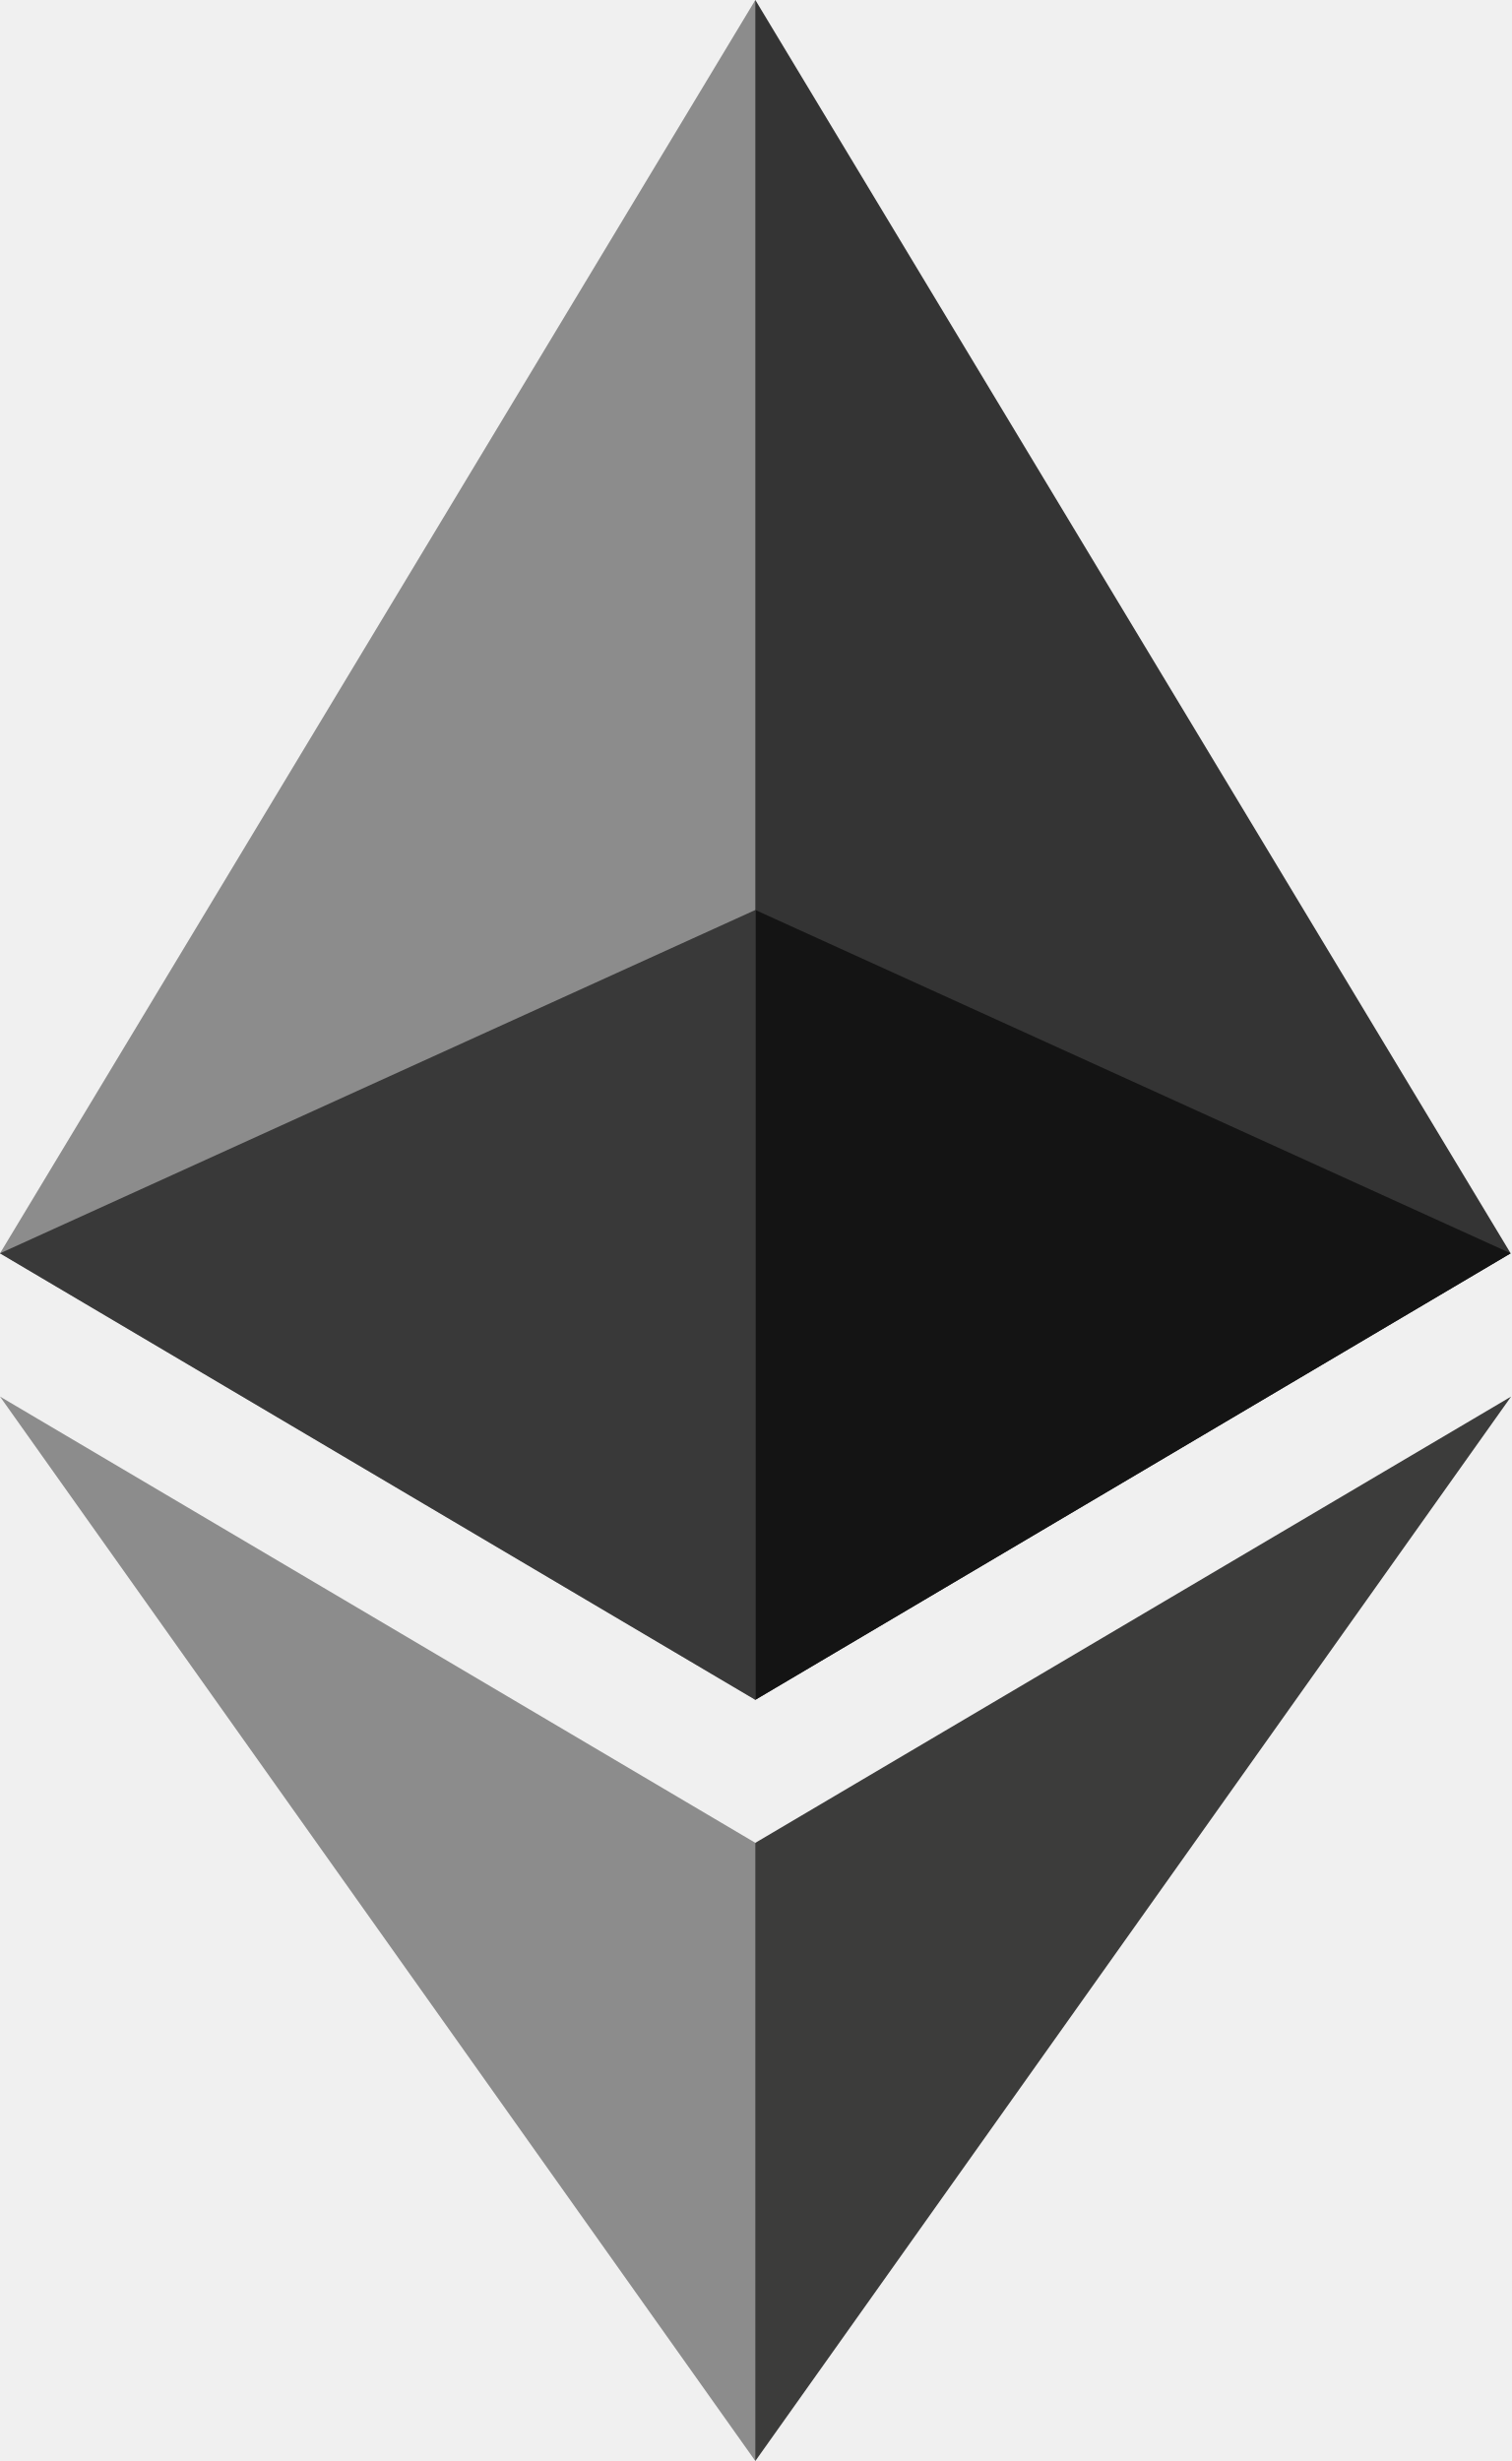
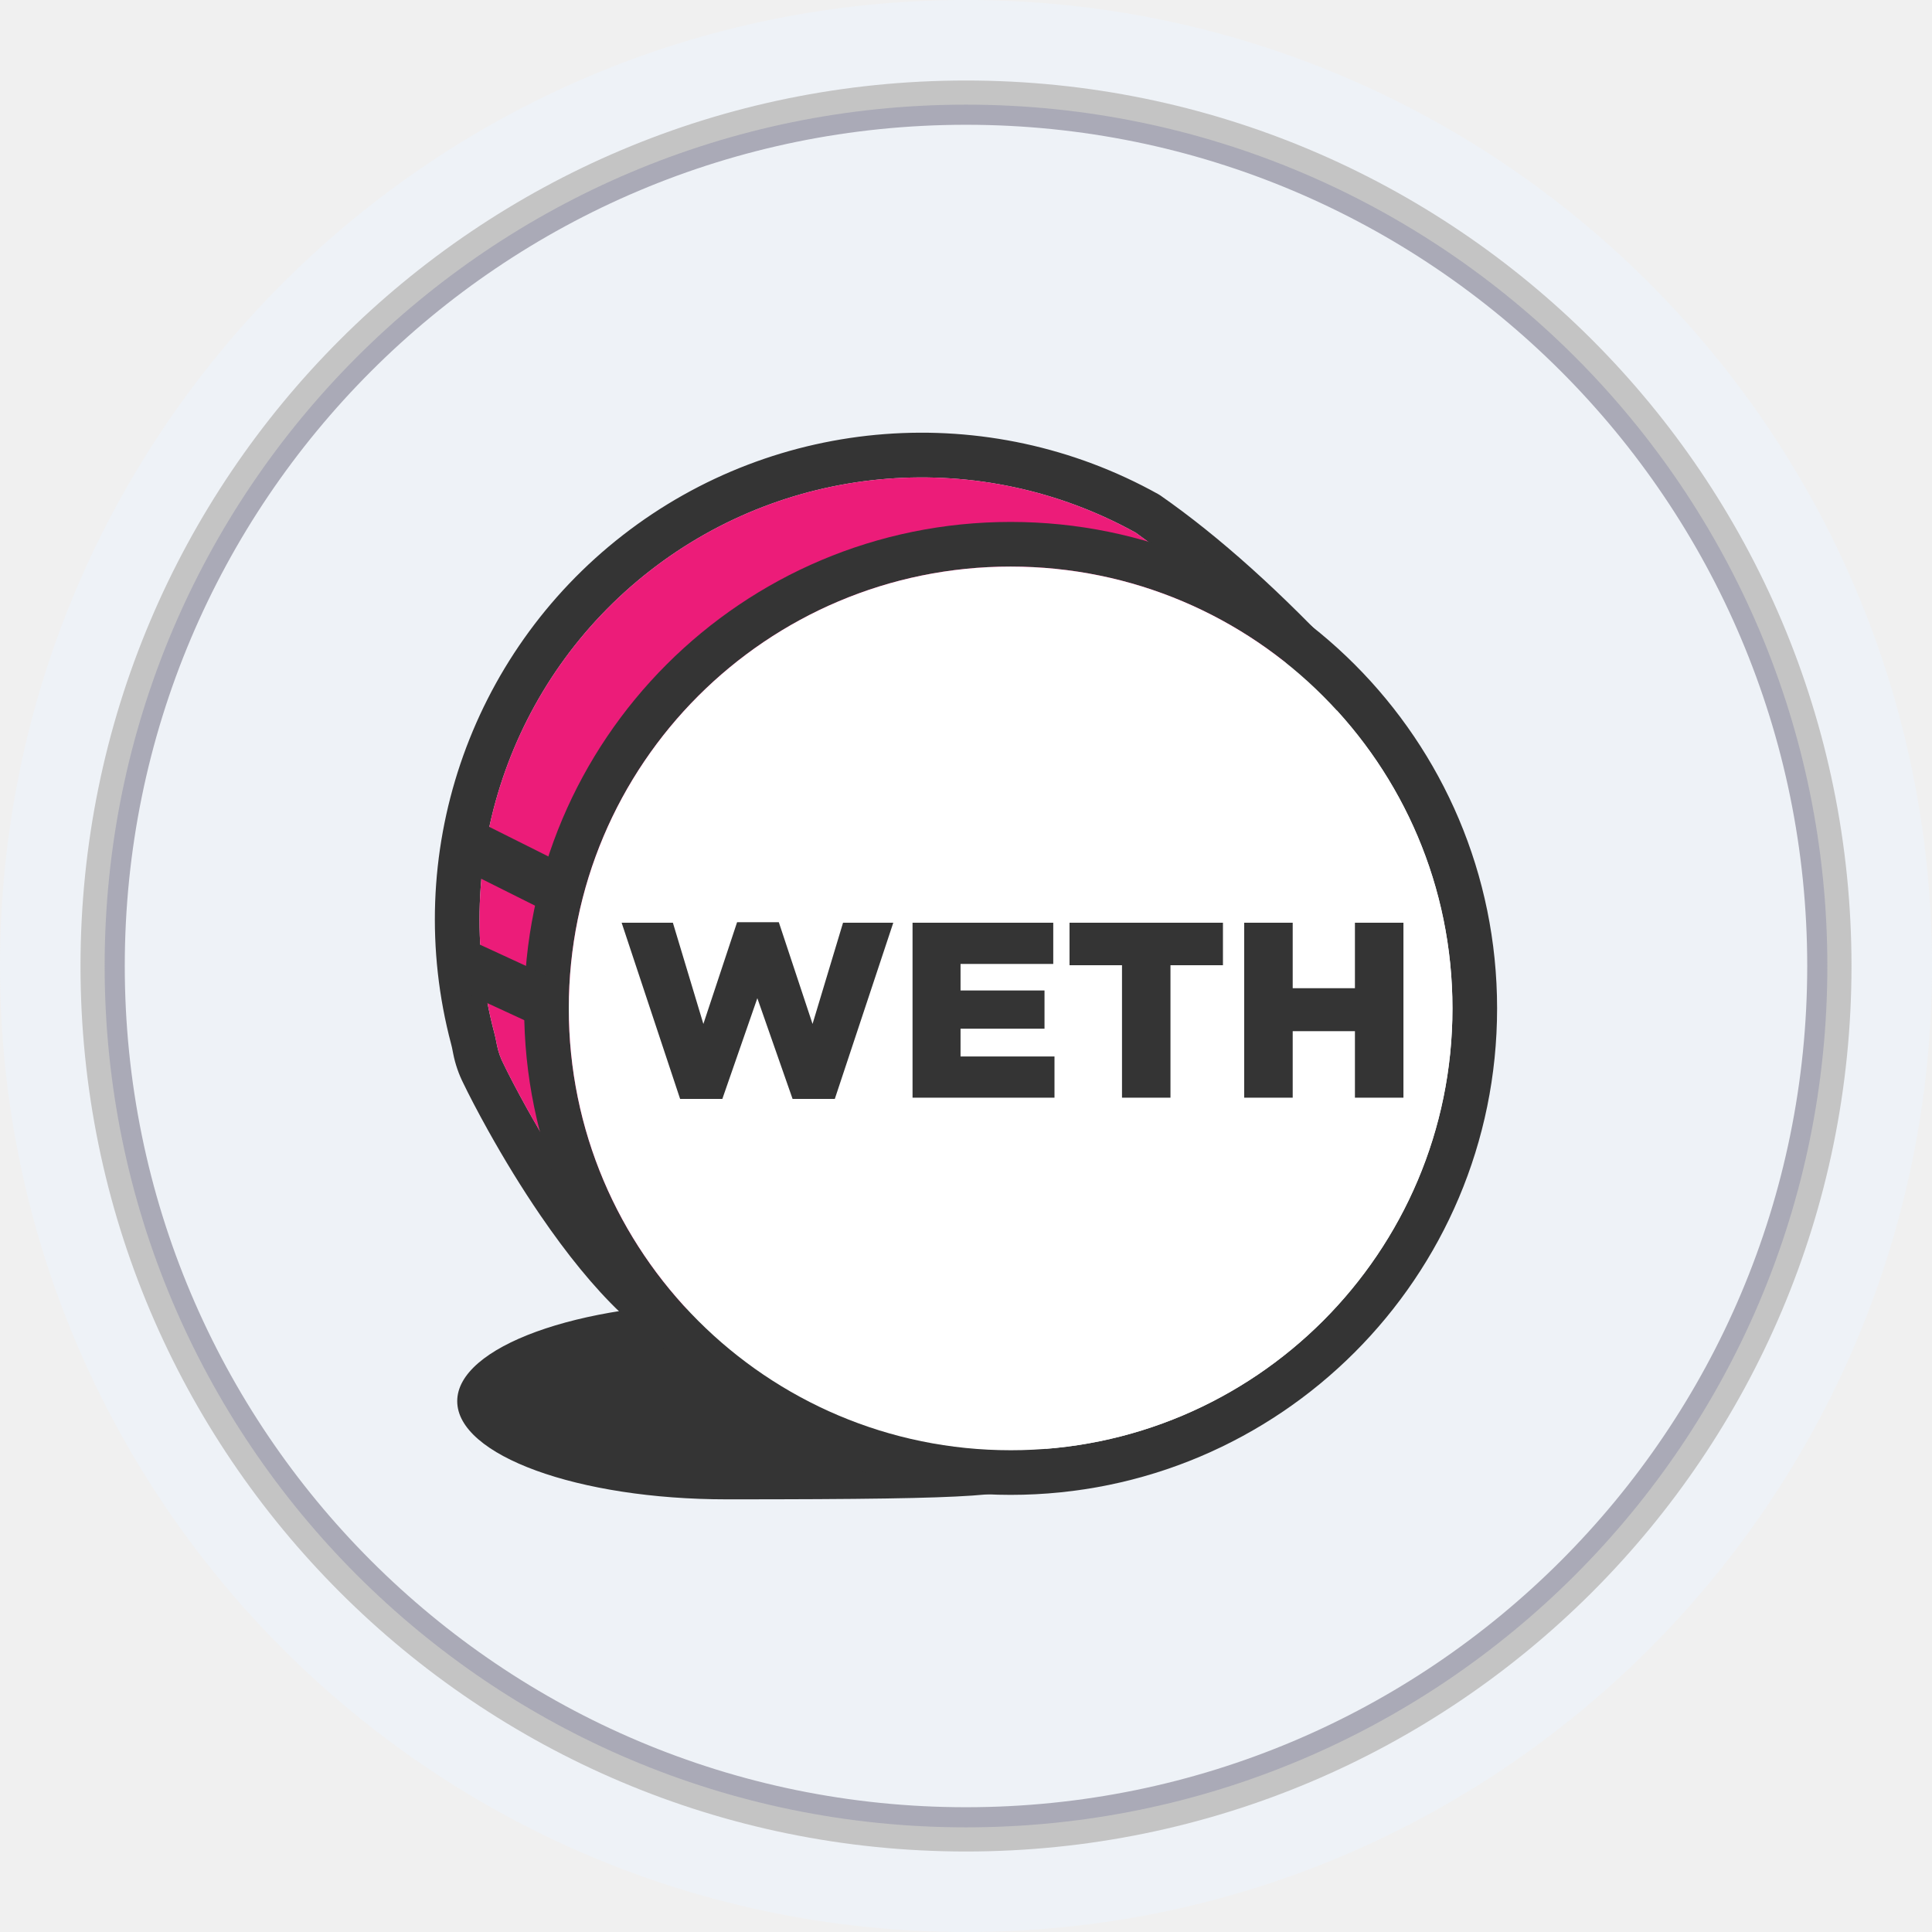
- <svg xmlns="http://www.w3.org/2000/svg" xml:space="preserve" width="100%" height="100%" version="1.1" shape-rendering="geometricPrecision" text-rendering="geometricPrecision" image-rendering="optimizeQuality" fill-rule="evenodd" clip-rule="evenodd" viewBox="0 0 784.37 1277.39">
-   <g id="Layer_x0020_1">
-     <g id="_1421394342400">
-       <g>
-         <polygon fill="#343434" fill-rule="nonzero" points="392.07,0 383.5,29.11 383.5,873.74 392.07,882.29 784.13,650.54 " />
-         <polygon fill="#8C8C8C" fill-rule="nonzero" points="392.07,0 -0,650.54 392.07,882.29 392.07,472.33 " />
-         <polygon fill="#3C3C3B" fill-rule="nonzero" points="392.07,956.52 387.24,962.41 387.24,1263.28 392.07,1277.38 784.37,724.89 " />
-         <polygon fill="#8C8C8C" fill-rule="nonzero" points="392.07,1277.38 392.07,956.52 -0,724.89 " />
-         <polygon fill="#141414" fill-rule="nonzero" points="392.07,882.29 784.13,650.54 392.07,472.33 " />
-         <polygon fill="#393939" fill-rule="nonzero" points="0,650.54 392.07,882.29 392.07,472.33 " />
-       </g>
+ <svg xmlns="http://www.w3.org/2000/svg" id="wETH_desktop" width="120" height="120" viewBox="0 0 240 240">
+   <defs>
+     <clipPath id="clip-path">
+       <rect id="Rectangle_341" width="131.949" height="132.505" fill="none" />
+     </clipPath>
+   </defs>
+   <circle id="Ellipse_8" cx="120" cy="120" r="120" fill="#eef2f7" />
+   <g id="Path_779" transform="translate(10 10)" fill="#eef2f7">
+     <path d="M 110 218 C 102.671 218 95.347 217.262 88.232 215.806 C 81.299 214.387 74.479 212.27 67.962 209.514 C 61.563 206.807 55.391 203.457 49.618 199.556 C 43.898 195.693 38.52 191.255 33.632 186.368 C 28.745 181.48 24.307 176.102 20.444 170.382 C 16.543 164.609 13.193 158.437 10.486 152.038 C 7.73 145.521 5.613 138.701 4.194 131.768 C 2.738 124.653 2 117.329 2 110 C 2 102.671 2.738 95.347 4.194 88.232 C 5.613 81.299 7.73 74.479 10.486 67.962 C 13.193 61.563 16.543 55.391 20.444 49.618 C 24.307 43.898 28.745 38.52 33.632 33.632 C 38.52 28.745 43.898 24.307 49.618 20.444 C 55.391 16.543 61.563 13.193 67.962 10.486 C 74.479 7.73 81.299 5.613 88.232 4.194 C 95.347 2.738 102.671 2 110 2 C 117.329 2 124.653 2.738 131.768 4.194 C 138.701 5.613 145.521 7.73 152.038 10.486 C 158.437 13.193 164.609 16.543 170.382 20.444 C 176.102 24.307 181.48 28.745 186.368 33.632 C 191.255 38.52 195.693 43.898 199.556 49.618 C 203.457 55.391 206.807 61.563 209.514 67.962 C 212.27 74.479 214.387 81.299 215.806 88.232 C 217.262 95.347 218 102.671 218 110 C 218 117.329 217.262 124.653 215.806 131.768 C 214.387 138.701 212.27 145.521 209.514 152.038 C 206.807 158.437 203.457 164.609 199.556 170.382 C 195.693 176.102 191.255 181.48 186.368 186.368 C 181.48 191.255 176.102 195.693 170.382 199.556 C 164.609 203.457 158.437 206.807 152.038 209.514 C 145.521 212.27 138.701 214.387 131.768 215.806 C 124.653 217.262 117.329 218 110 218 Z" />
+     <path d="M 110 4 C 102.805 4 95.617 4.725 88.633 6.154 C 81.829 7.546 75.137 9.623 68.741 12.328 C 62.461 14.985 56.404 18.273 50.737 22.101 C 45.123 25.893 39.844 30.249 35.047 35.047 C 30.249 39.844 25.893 45.123 22.101 50.737 C 18.273 56.404 14.985 62.461 12.328 68.741 C 9.623 75.137 7.546 81.829 6.154 88.633 C 4.725 95.617 4 102.805 4 110 C 4 117.195 4.725 124.383 6.154 131.367 C 7.546 138.171 9.623 144.863 12.328 151.259 C 14.985 157.539 18.273 163.596 22.101 169.263 C 25.893 174.877 30.249 180.156 35.047 184.953 C 39.844 189.751 45.123 194.107 50.737 197.899 C 56.404 201.727 62.461 205.015 68.741 207.672 C 75.137 210.377 81.829 212.454 88.633 213.846 C 95.617 215.275 102.805 216 110 216 C 117.195 216 124.383 215.275 131.367 213.846 C 138.171 212.454 144.863 210.377 151.259 207.672 C 157.539 205.015 163.596 201.727 169.263 197.899 C 174.877 194.107 180.156 189.751 184.953 184.953 C 189.751 180.156 194.107 174.877 197.899 169.263 C 201.727 163.596 205.015 157.539 207.672 151.259 C 210.377 144.863 212.454 138.171 213.846 131.367 C 215.275 124.383 216 117.195 216 110 C 216 102.805 215.275 95.617 213.846 88.633 C 212.454 81.829 210.377 75.137 207.672 68.741 C 205.015 62.461 201.727 56.404 197.899 50.737 C 194.107 45.123 189.751 39.844 184.953 35.047 C 180.156 30.249 174.877 25.893 169.263 22.101 C 163.596 18.273 157.539 14.985 151.259 12.328 C 144.863 9.623 138.171 7.546 131.367 6.154 C 124.383 4.725 117.195 4 110 4 M 110 0 C 170.751 0 220 49.249 220 110 C 220 170.751 170.751 220 110 220 C 49.249 220 0 170.751 0 110 C 0 49.249 49.249 0 110 0 Z" fill="#c4c4c4" />
+   </g>
+   <g id="Ellipse_12" transform="translate(13 13)" fill="none" stroke="#aaaab7" stroke-width="2.5">
+     <circle cx="107" cy="107" r="107" stroke="none" />
+     <circle cx="107" cy="107" r="105.75" fill="none" />
+   </g>
+   <g id="Group_768" transform="translate(54.025 53.748)">
+     <g id="Group_768-2" clip-path="url(#clip-path)">
+       <path id="Path_848" d="M34.8,75.542c34,0,34-.507,39.767-2.217C82.1,71.089,53.294,51.148,34.8,51.148S1.312,56.61,1.312,63.346,16.3,75.542,34.8,75.542" transform="translate(1.461 56.964)" fill="#343434" />
+       <path id="Path_849" d="M113.467,28.784l1.564,1.685-1.365,1.847c-44.345,59.959-69.891,87.105-80.73,83.466-6.6-2.219-13.221-8.888-19.843-18.573-2.327-3.405-4.513-6.99-6.5-10.556-1.323-2.376-2.443-4.542-3.025-5.762a14.361,14.361,0,0,1-1.3-3.775l-.03-.152c-.1-.535-.14-.7-.218-1A60.455,60.455,0,0,1,89.893,7.656l.23.144q10.967,7.638,23.344,20.985m-26.4-16.356A54.925,54.925,0,0,0,7.375,74.546c.12.452.175.706.3,1.361l.025.135A9,9,0,0,0,8.571,78.5c.531,1.114,1.6,3.175,2.864,5.449,1.911,3.428,4.01,6.872,6.233,10.127,5.984,8.749,11.915,14.726,17.032,16.445,6.827,2.293,32.523-24.908,73.132-79.648A139.482,139.482,0,0,0,87.067,12.429" fill="#343434" />
+       <path id="Path_850" d="M84.146,9.507A54.925,54.925,0,0,0,4.453,71.625c.12.452.175.706.3,1.361l.025.135a9,9,0,0,0,.869,2.462c.531,1.114,1.6,3.175,2.864,5.449,1.911,3.428,4.01,6.872,6.233,10.127,5.984,8.749,11.915,14.726,17.032,16.445C38.607,109.9,64.3,82.7,104.911,27.956A139.482,139.482,0,0,0,84.146,9.507" transform="translate(2.921 2.922)" fill="#ec1c79" />
+       <path id="Path_851" d="M65.677,126.107a60.431,60.431,0,1,1,60.431-60.431,60.43,60.43,0,0,1-60.431,60.431m0-5.544A54.886,54.886,0,1,0,10.79,65.677a54.887,54.887,0,0,0,54.886,54.886" transform="translate(5.842 5.843)" fill="#343434" />
+       <path id="Path_852" d="M62.755,117.642A54.886,54.886,0,1,0,7.869,62.755a54.887,54.887,0,0,0,54.886,54.886" transform="translate(8.764 8.765)" fill="#fff" />
+       <path id="Path_853" d="M18.239,50.72,10.974,28.832H17.34l3.788,12.574,4.189-12.636H30.5l4.191,12.636,3.788-12.574h6.242L37.456,50.72H32.21L27.833,38.209,23.485,50.72Zm28.873-.154V28.832h17.48v5.124H53.075v3.291H63.506V42H53.075v3.445H64.746v5.124Zm26.02,0V34.11H66.613V28.832H85.672V34.11H79.153V50.565Zm15.181,0V28.832h6.024v8.133h7.73V28.832h6.026V50.565h-6.026V42.307h-7.73v8.258Z" transform="translate(12.222 32.043)" fill="#343434" fill-rule="evenodd" />
+       <path id="Path_854" d="M2.609,28.806a3.105,3.105,0,0,1,2.777-5.555l8.869,4.437a3.1,3.1,0,1,1-2.775,5.553Z" transform="translate(0.993 25.531)" fill="#343434" />
+       <path id="Path_855" d="M2.172,35.787a3.1,3.1,0,1,1,2.6-5.637l8.871,4.092a3.105,3.105,0,0,1-2.6,5.639Z" transform="translate(0.409 33.26)" fill="#343434" />
    </g>
  </g>
</svg>
